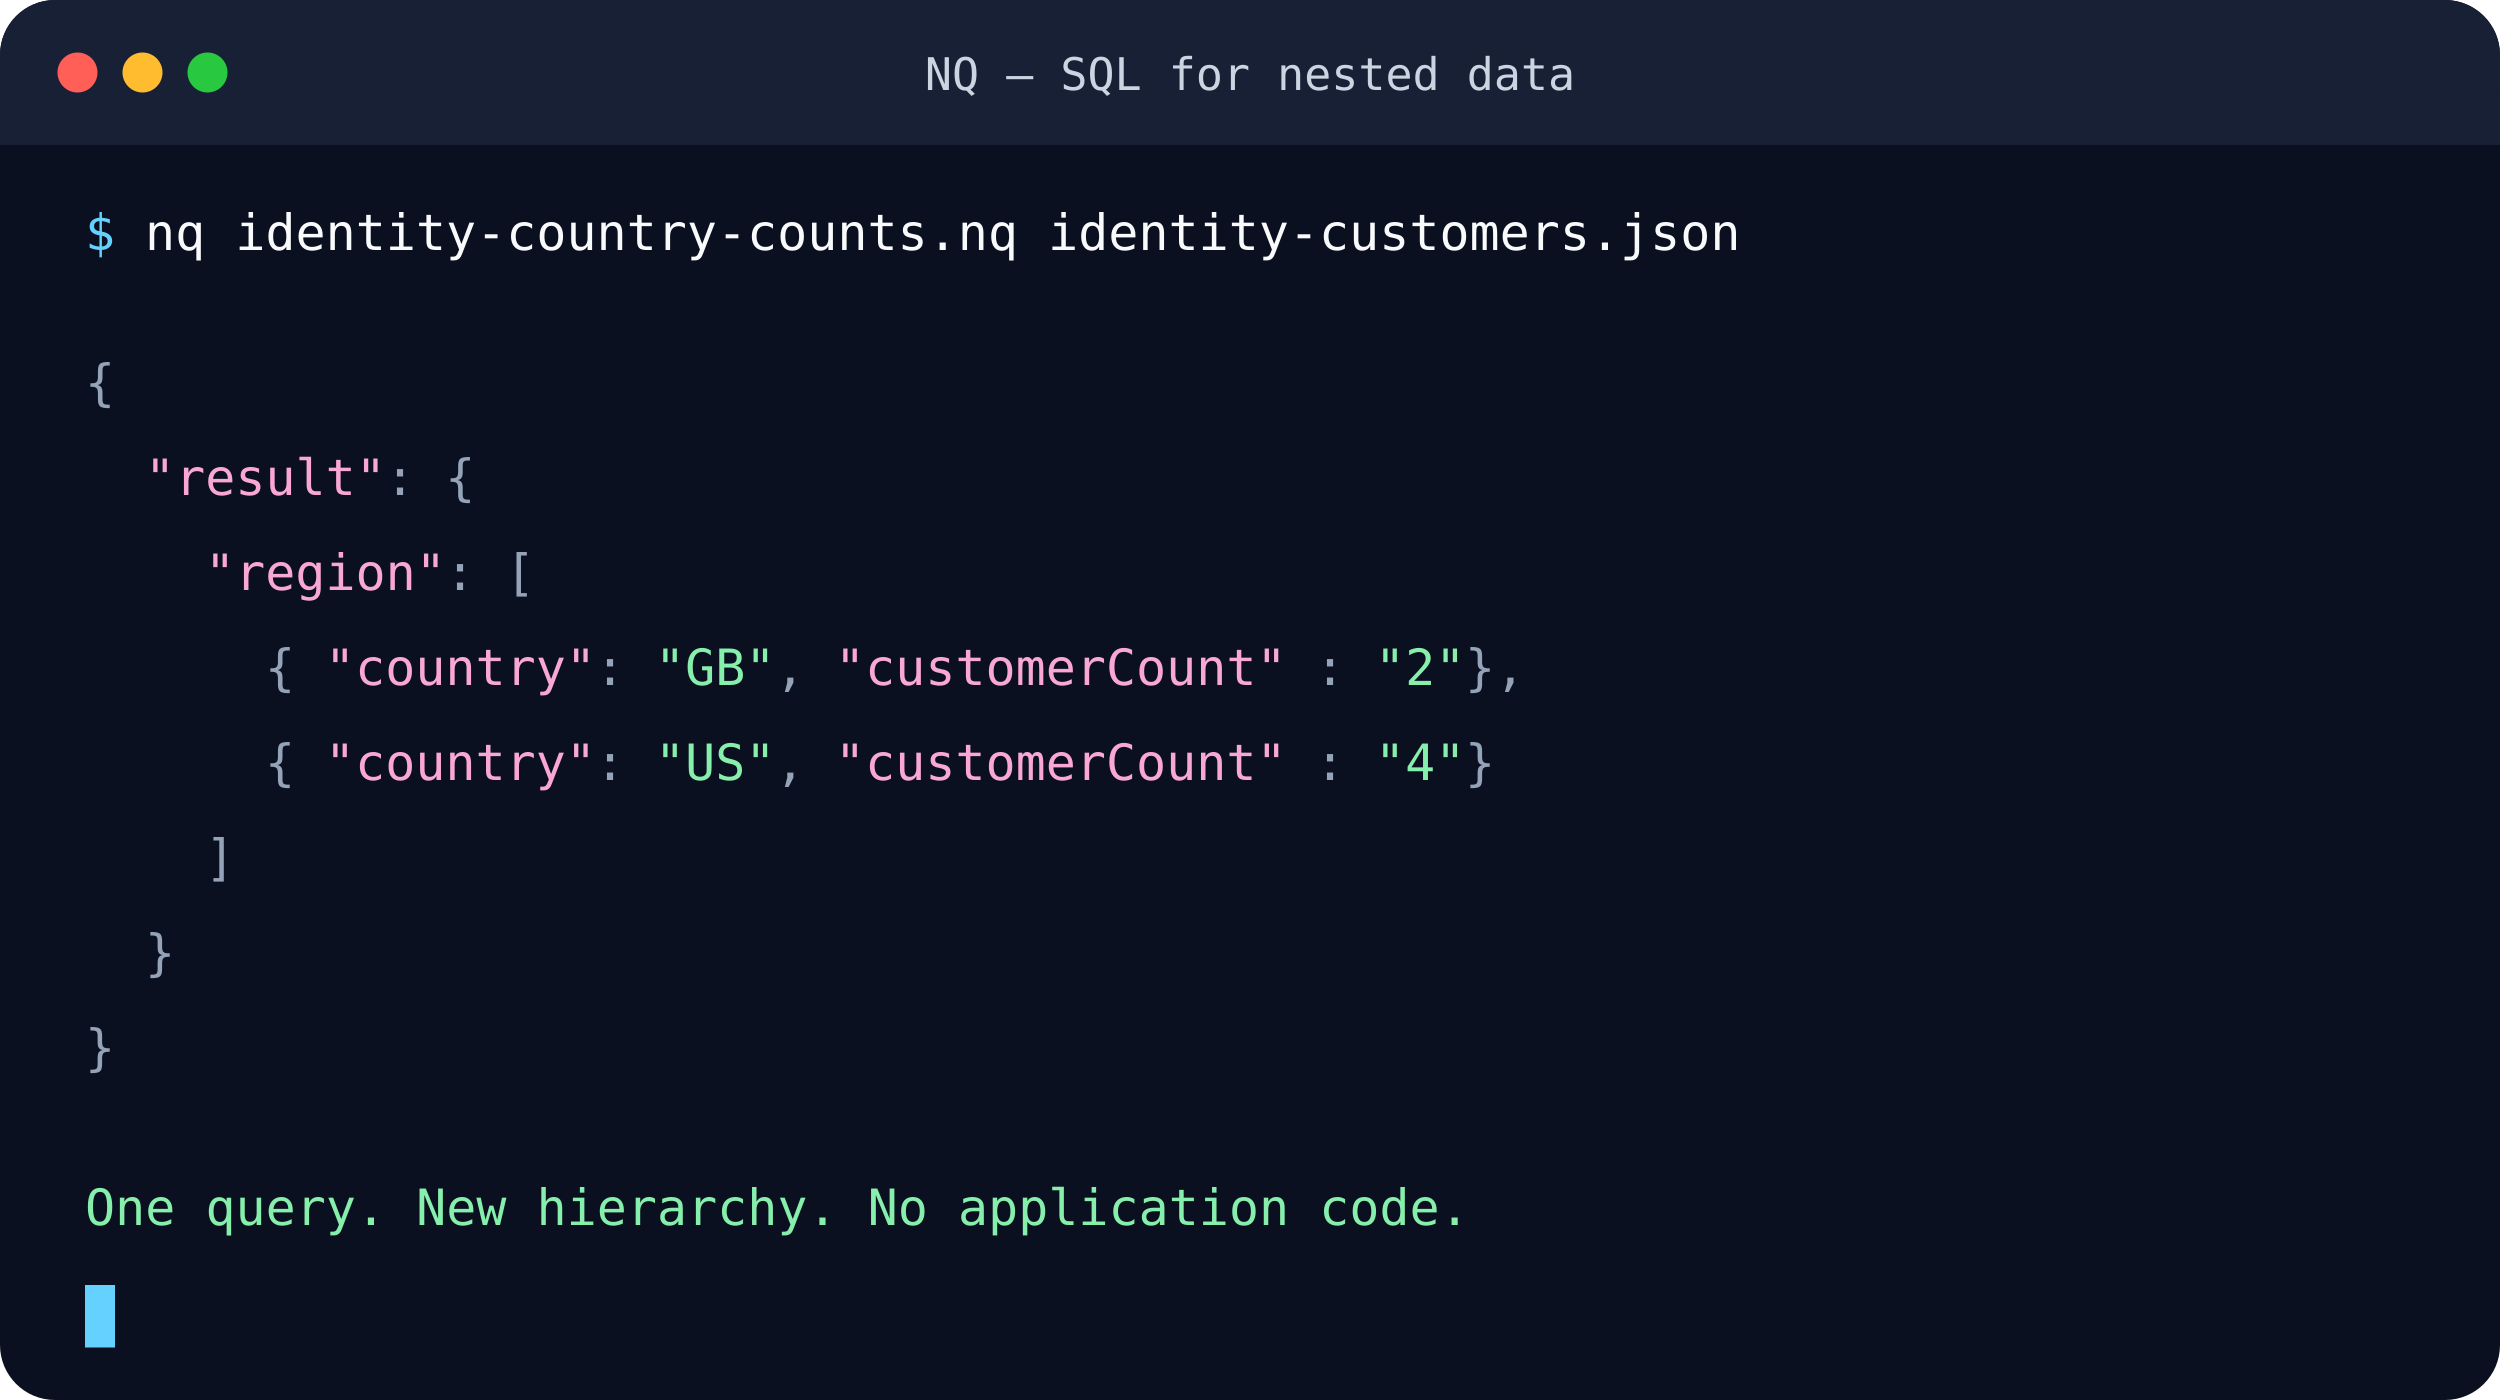
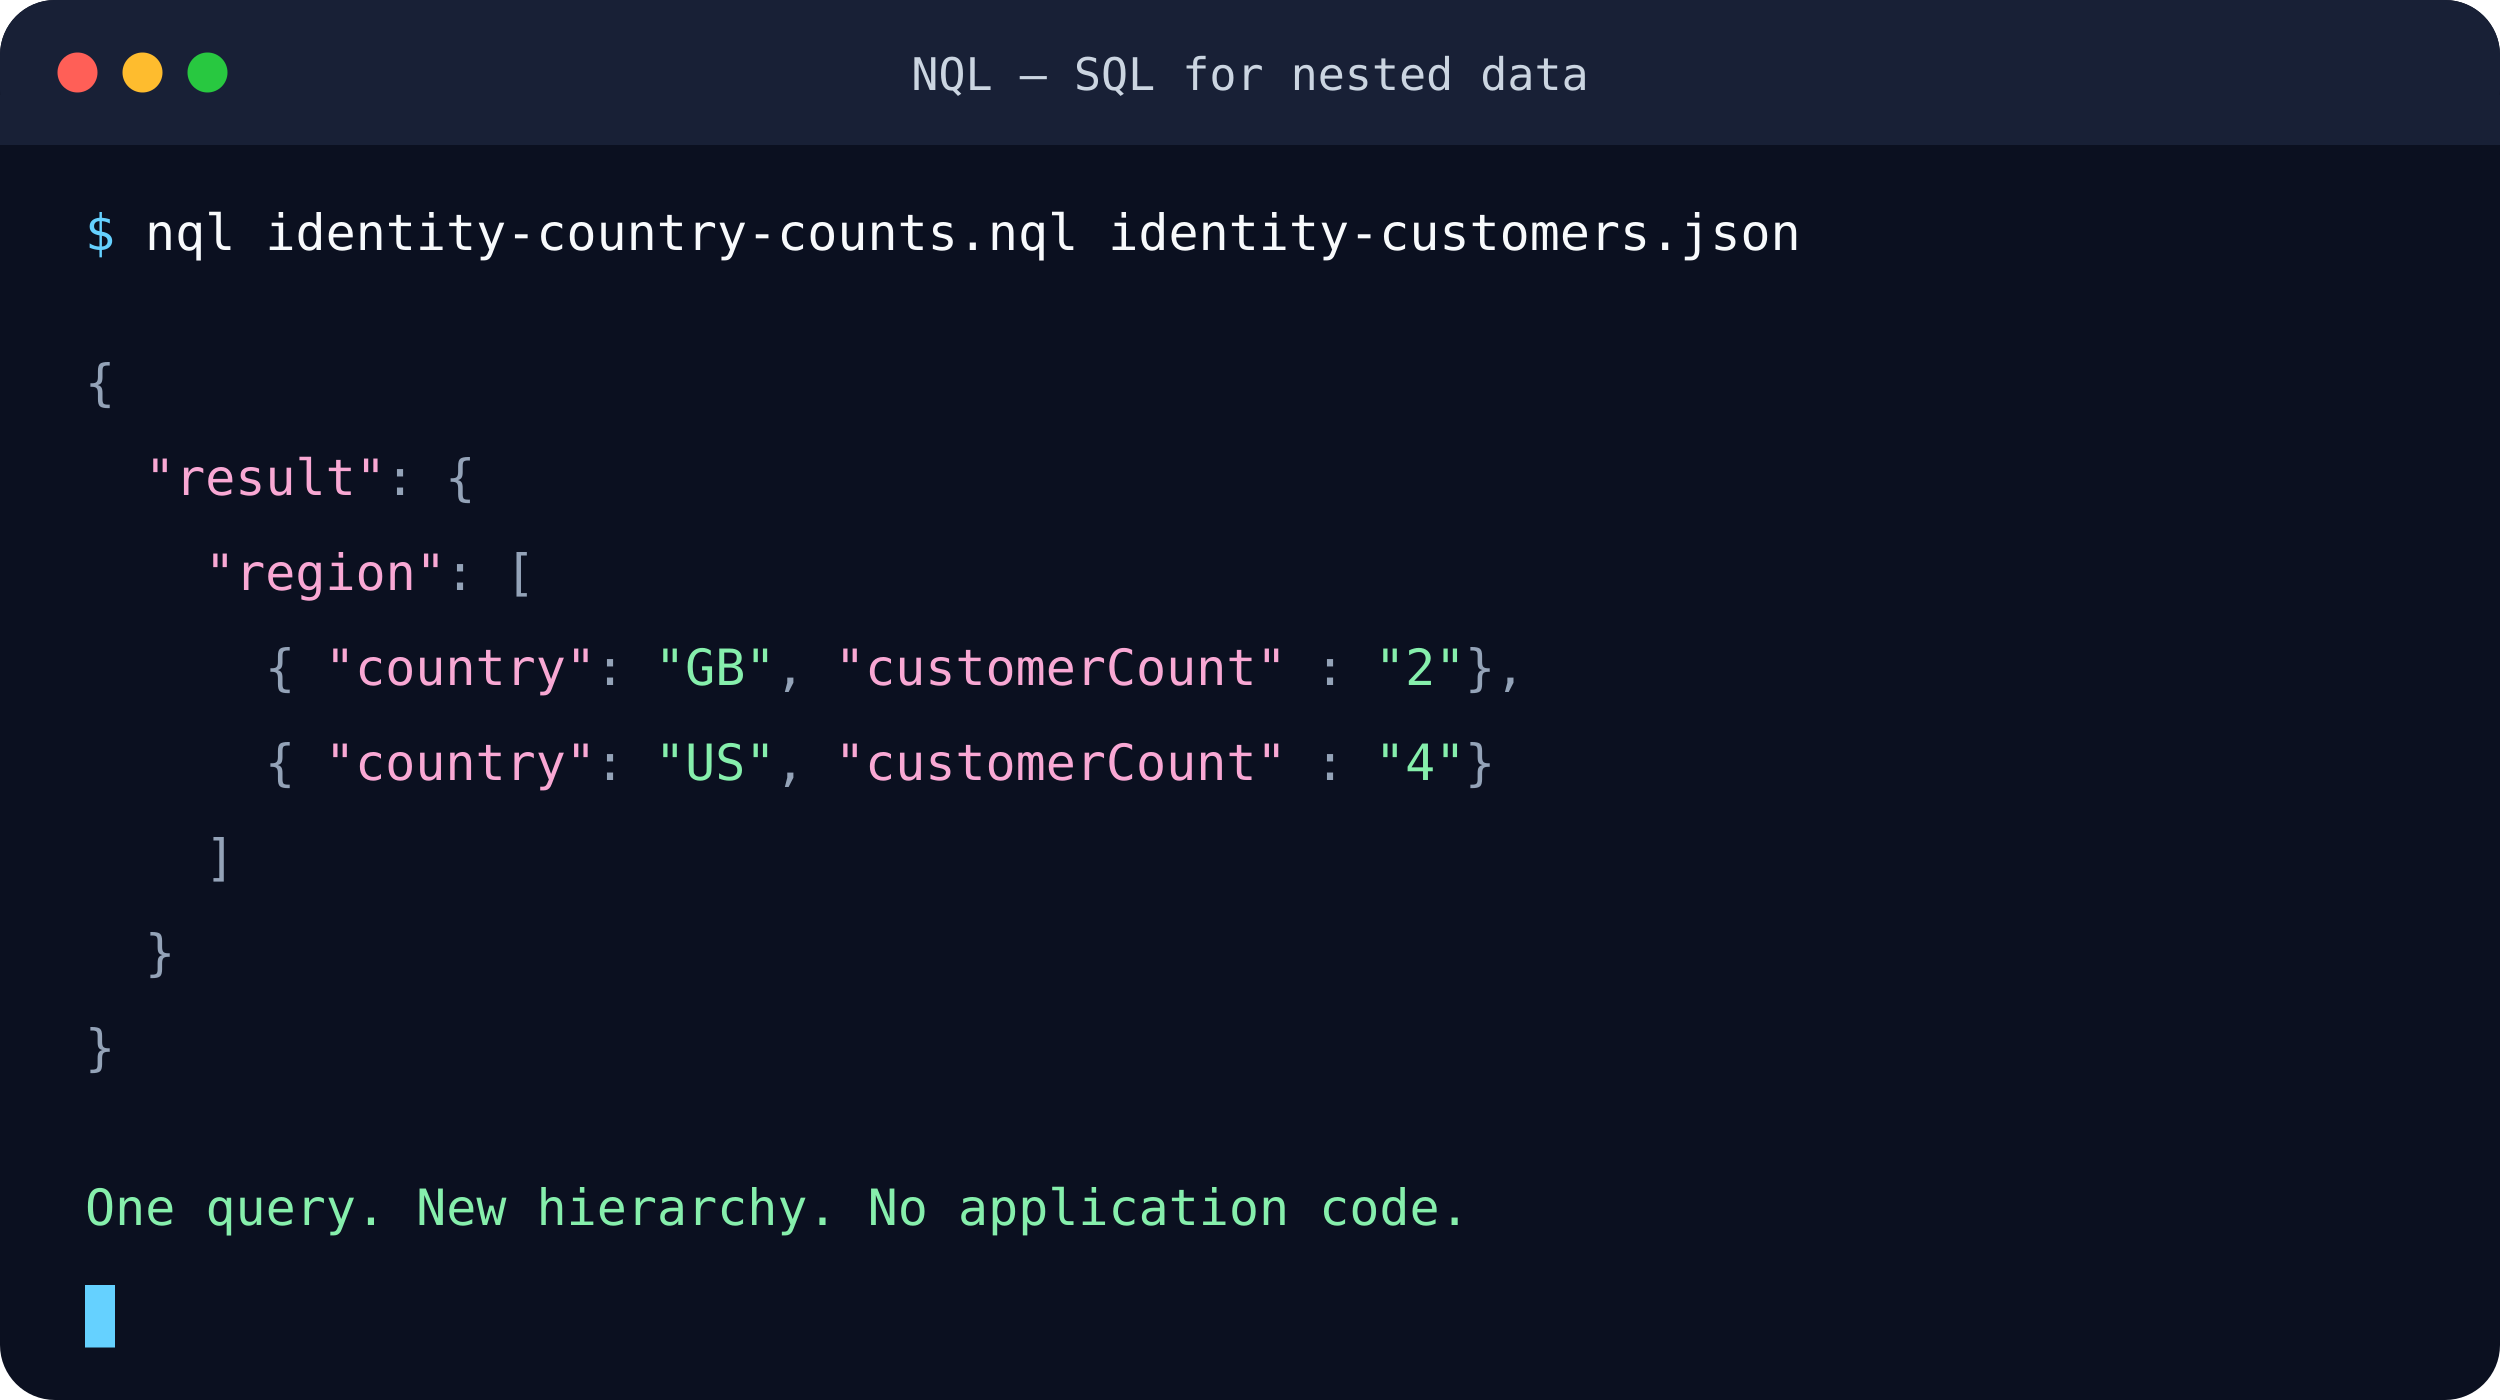
<svg xmlns="http://www.w3.org/2000/svg" width="1000" height="560" viewBox="0 0 1000 560">
  <rect width="1000" height="560" rx="22" fill="#0b1020" />
  <rect width="1000" height="58" rx="22" fill="#182036" />
  <rect y="38" width="1000" height="20" fill="#182036" />
  <circle cx="31" cy="29" r="8" fill="#ff5f57" />
  <circle cx="57" cy="29" r="8" fill="#febc2e" />
  <circle cx="83" cy="29" r="8" fill="#28c840" />
-   <text x="500" y="36" text-anchor="middle" fill="#cbd5e1" font-family="ui-monospace, SFMono-Regular, Menlo, monospace" font-size="18">NQ — SQL for nested data</text>
+   <text x="500" y="36" text-anchor="middle" fill="#cbd5e1" font-family="ui-monospace, SFMono-Regular, Menlo, monospace" font-size="18">NQL — SQL for nested data</text>
  <g font-family="ui-monospace, SFMono-Regular, Menlo, monospace" font-size="20">
    <text x="34" y="100" fill="#65d1ff">$</text>
-     <text x="58" y="100" fill="#f8fafc">nq identity-country-counts.nq identity-customers.json</text>
+     <text x="58" y="100" fill="#f8fafc">nql identity-country-counts.nql identity-customers.json</text>
    <text x="34" y="160" fill="#94a3b8">{</text>
    <text x="58" y="198" fill="#f9a8d4">"result"</text>
    <text x="154" y="198" fill="#94a3b8">: {</text>
    <text x="82" y="236" fill="#f9a8d4">"region"</text>
    <text x="178" y="236" fill="#94a3b8">: [</text>
    <text x="106" y="274" fill="#94a3b8">{ </text>
    <text x="130" y="274" fill="#f9a8d4">"country"</text>
    <text x="238" y="274" fill="#94a3b8">: </text>
    <text x="262" y="274" fill="#86efac">"GB"</text>
    <text x="310" y="274" fill="#94a3b8">, </text>
    <text x="334" y="274" fill="#f9a8d4">"customerCount"</text>
    <text x="526" y="274" fill="#94a3b8">: </text>
    <text x="550" y="274" fill="#86efac">"2"</text>
    <text x="586" y="274" fill="#94a3b8"> },</text>
    <text x="106" y="312" fill="#94a3b8">{ </text>
    <text x="130" y="312" fill="#f9a8d4">"country"</text>
    <text x="238" y="312" fill="#94a3b8">: </text>
    <text x="262" y="312" fill="#86efac">"US"</text>
    <text x="310" y="312" fill="#94a3b8">, </text>
    <text x="334" y="312" fill="#f9a8d4">"customerCount"</text>
    <text x="526" y="312" fill="#94a3b8">: </text>
    <text x="550" y="312" fill="#86efac">"4"</text>
    <text x="586" y="312" fill="#94a3b8"> }</text>
    <text x="82" y="350" fill="#94a3b8">]</text>
    <text x="58" y="388" fill="#94a3b8">}</text>
    <text x="34" y="426" fill="#94a3b8">}</text>
    <text x="34" y="490" fill="#86efac">One query. New hierarchy. No application code.</text>
    <rect x="34" y="514" width="12" height="25" fill="#65d1ff" />
  </g>
</svg>
